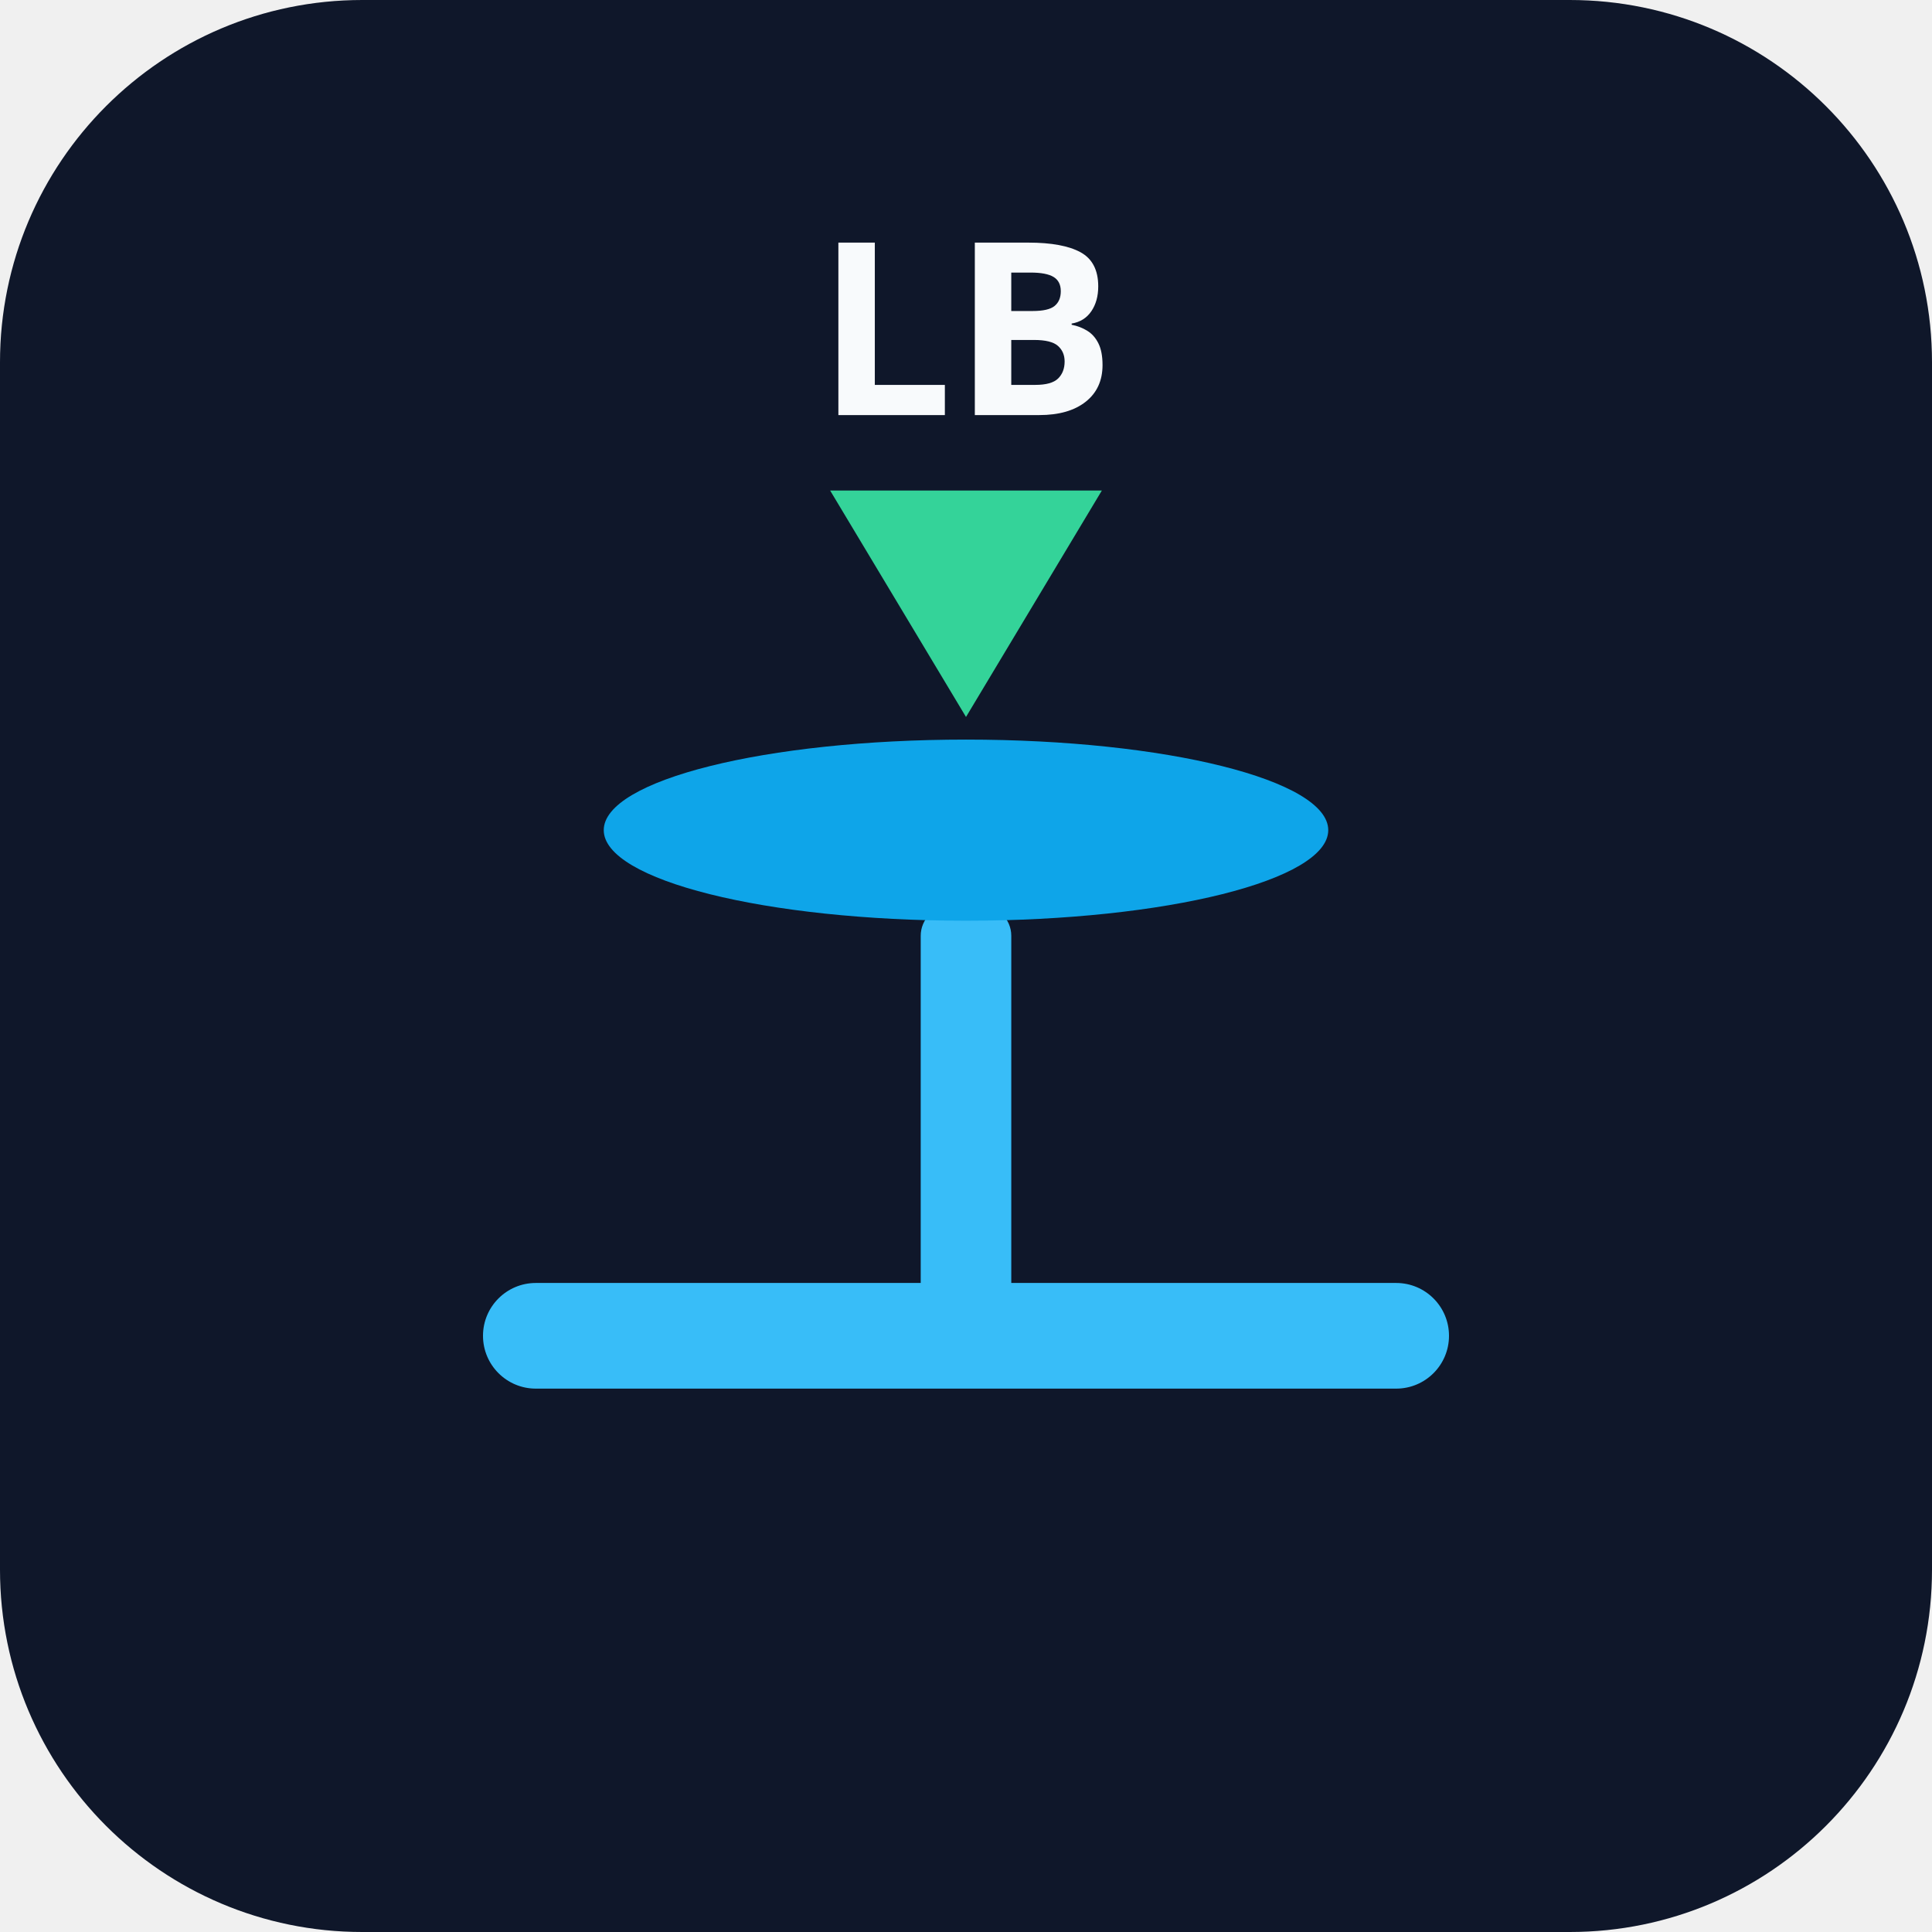
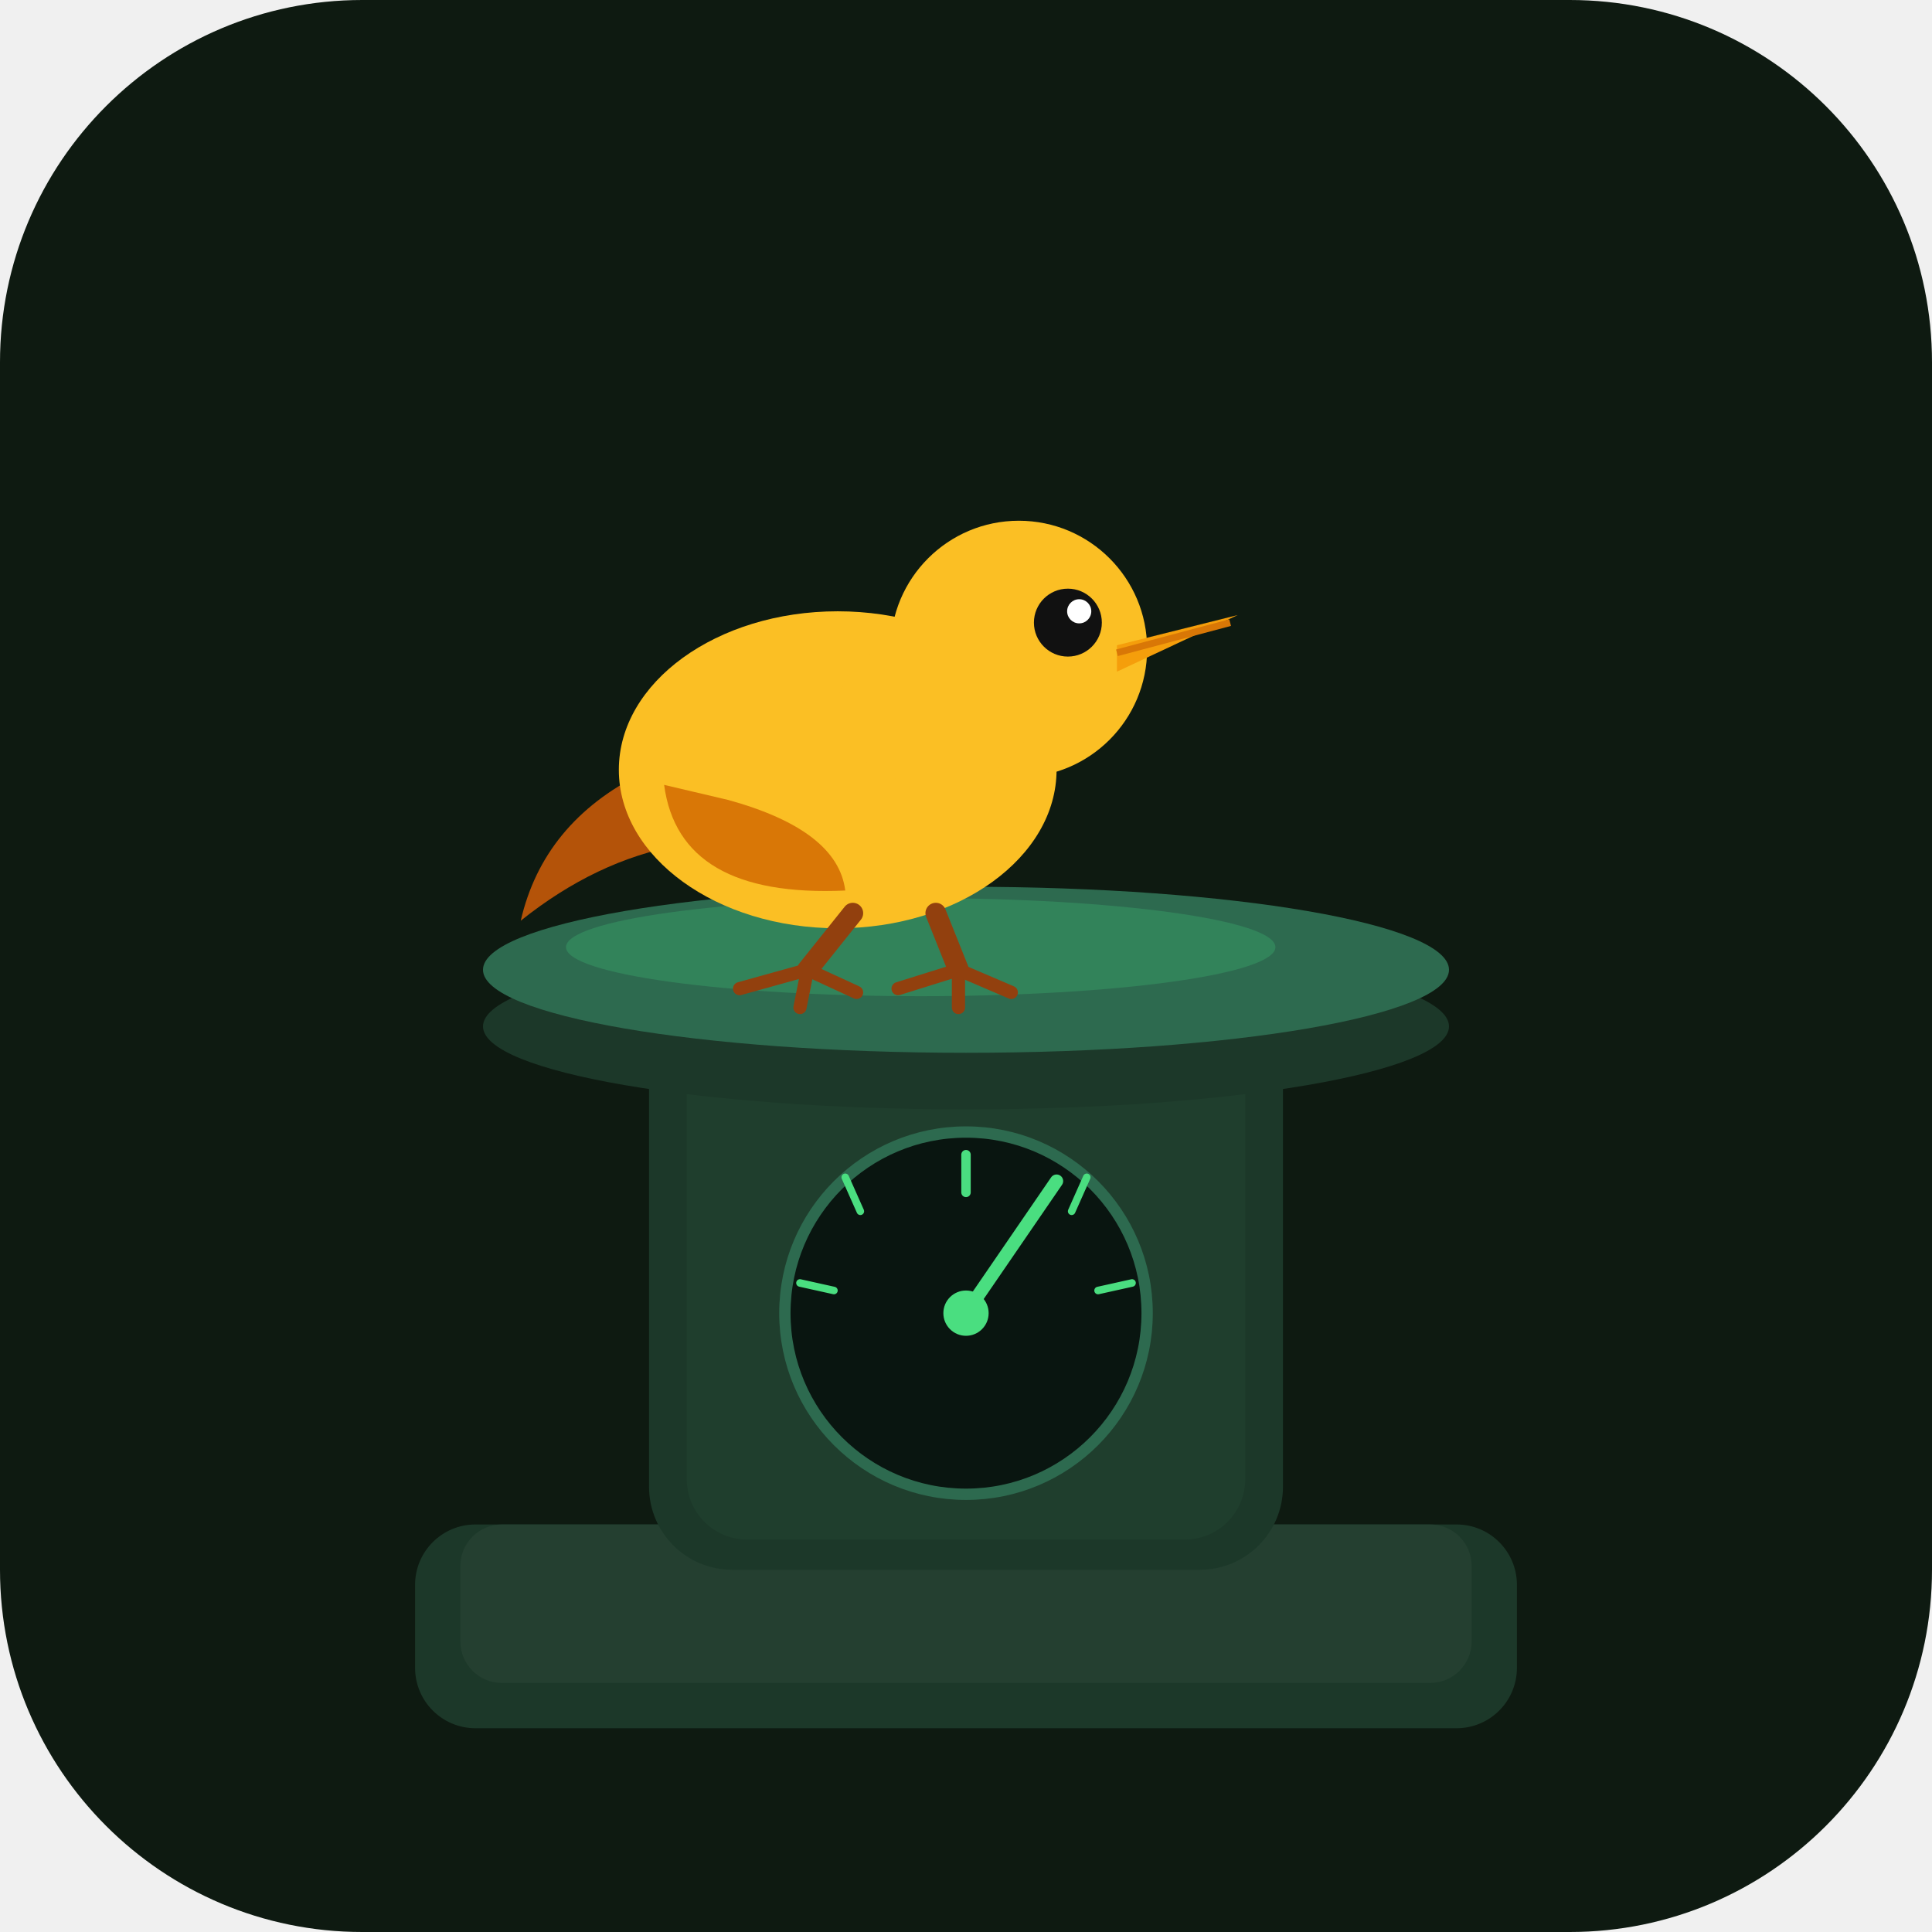
<svg xmlns="http://www.w3.org/2000/svg" viewBox="0 0 512 512">
-   <rect width="512" height="512" rx="96" fill="#0f172a" />
-   <rect x="128" y="340" width="256" height="28" rx="14" fill="#38bdf8" />
-   <rect x="244" y="240" width="24" height="108" rx="8" fill="#38bdf8" />
-   <ellipse cx="256" cy="220" rx="96" ry="24" fill="#0ea5e9" />
-   <path d="M220 130 L256 190 L292 130 Z" fill="#34d399" />
-   <text x="256" y="110" text-anchor="middle" font-family="system-ui,sans-serif" font-size="64" font-weight="700" fill="#f8fafc">LB</text>
+   <rect width="512" height="512" rx="96" fill="#0e1a11" />
+   <rect x="110" y="404" width="292" height="54" rx="16" fill="#1c3829" />
+   <rect x="122" y="404" width="268" height="42" rx="11" fill="#243f30" />
+   <rect x="172" y="260" width="168" height="156" rx="22" fill="#1c3829" />
+   <rect x="182" y="268" width="148" height="140" rx="16" fill="#1f3e2d" />
+   <circle cx="256" cy="348" r="48" fill="#091510" stroke="#2d6a4f" stroke-width="3" />
+   <line x1="256" y1="306" x2="256" y2="316" stroke="#4ade80" stroke-width="2.5" stroke-linecap="round" />
+   <line x1="288" y1="312" x2="284" y2="321" stroke="#4ade80" stroke-width="2" stroke-linecap="round" />
+   <line x1="300" y1="340" x2="291" y2="342" stroke="#4ade80" stroke-width="2" stroke-linecap="round" />
+   <line x1="224" y1="312" x2="228" y2="321" stroke="#4ade80" stroke-width="2" stroke-linecap="round" />
+   <line x1="212" y1="340" x2="221" y2="342" stroke="#4ade80" stroke-width="2" stroke-linecap="round" />
+   <line x1="256" y1="348" x2="280" y2="313" stroke="#4ade80" stroke-width="3.5" stroke-linecap="round" />
+   <circle cx="256" cy="348" r="6" fill="#4ade80" />
+   <ellipse cx="256" cy="272" rx="128" ry="22" fill="#1c3829" />
+   <ellipse cx="256" cy="257" rx="128" ry="22" fill="#2d6a4f" />
+   <ellipse cx="244" cy="251" rx="94" ry="13" fill="#38a169" opacity="0.45" />
+   <path d="M170 205 Q144 218 138 244 Q158 228 180 224 Z" fill="#b45309" />
+   <ellipse cx="222" cy="204" rx="58" ry="42" fill="#fbbf24" />
+   <path d="M176 208 Q180 238 224 236 Q222 220 193 212 Z" fill="#d97706" />
+   <circle cx="270" cy="172" r="34" fill="#fbbf24" />
+   <ellipse cx="248" cy="188" rx="26" ry="20" fill="#fbbf24" />
+   <circle cx="283" cy="165" r="9" fill="#111" />
+   <circle cx="286" cy="162" r="3.2" fill="white" />
+   <path d="M296 171 L328 163 L296 178 Z" fill="#f59e0b" />
+   <line x1="296" y1="173" x2="326" y2="165" stroke="#d97706" stroke-width="1.8" />
+   <line x1="226" y1="242" x2="214" y2="257" stroke="#92400e" stroke-width="5.5" stroke-linecap="round" />
+   <line x1="248" y1="242" x2="254" y2="257" stroke="#92400e" stroke-width="5.5" stroke-linecap="round" />
+   <line x1="214" y1="257" x2="196" y2="262" stroke="#92400e" stroke-width="3.5" stroke-linecap="round" />
+   <line x1="214" y1="257" x2="212" y2="267" stroke="#92400e" stroke-width="3.5" stroke-linecap="round" />
+   <line x1="214" y1="257" x2="227" y2="263" stroke="#92400e" stroke-width="3.5" stroke-linecap="round" />
+   <line x1="254" y1="257" x2="238" y2="262" stroke="#92400e" stroke-width="3.5" stroke-linecap="round" />
+   <line x1="254" y1="257" x2="254" y2="267" stroke="#92400e" stroke-width="3.5" stroke-linecap="round" />
+   <line x1="254" y1="257" x2="268" y2="263" stroke="#92400e" stroke-width="3.5" stroke-linecap="round" />
</svg>
